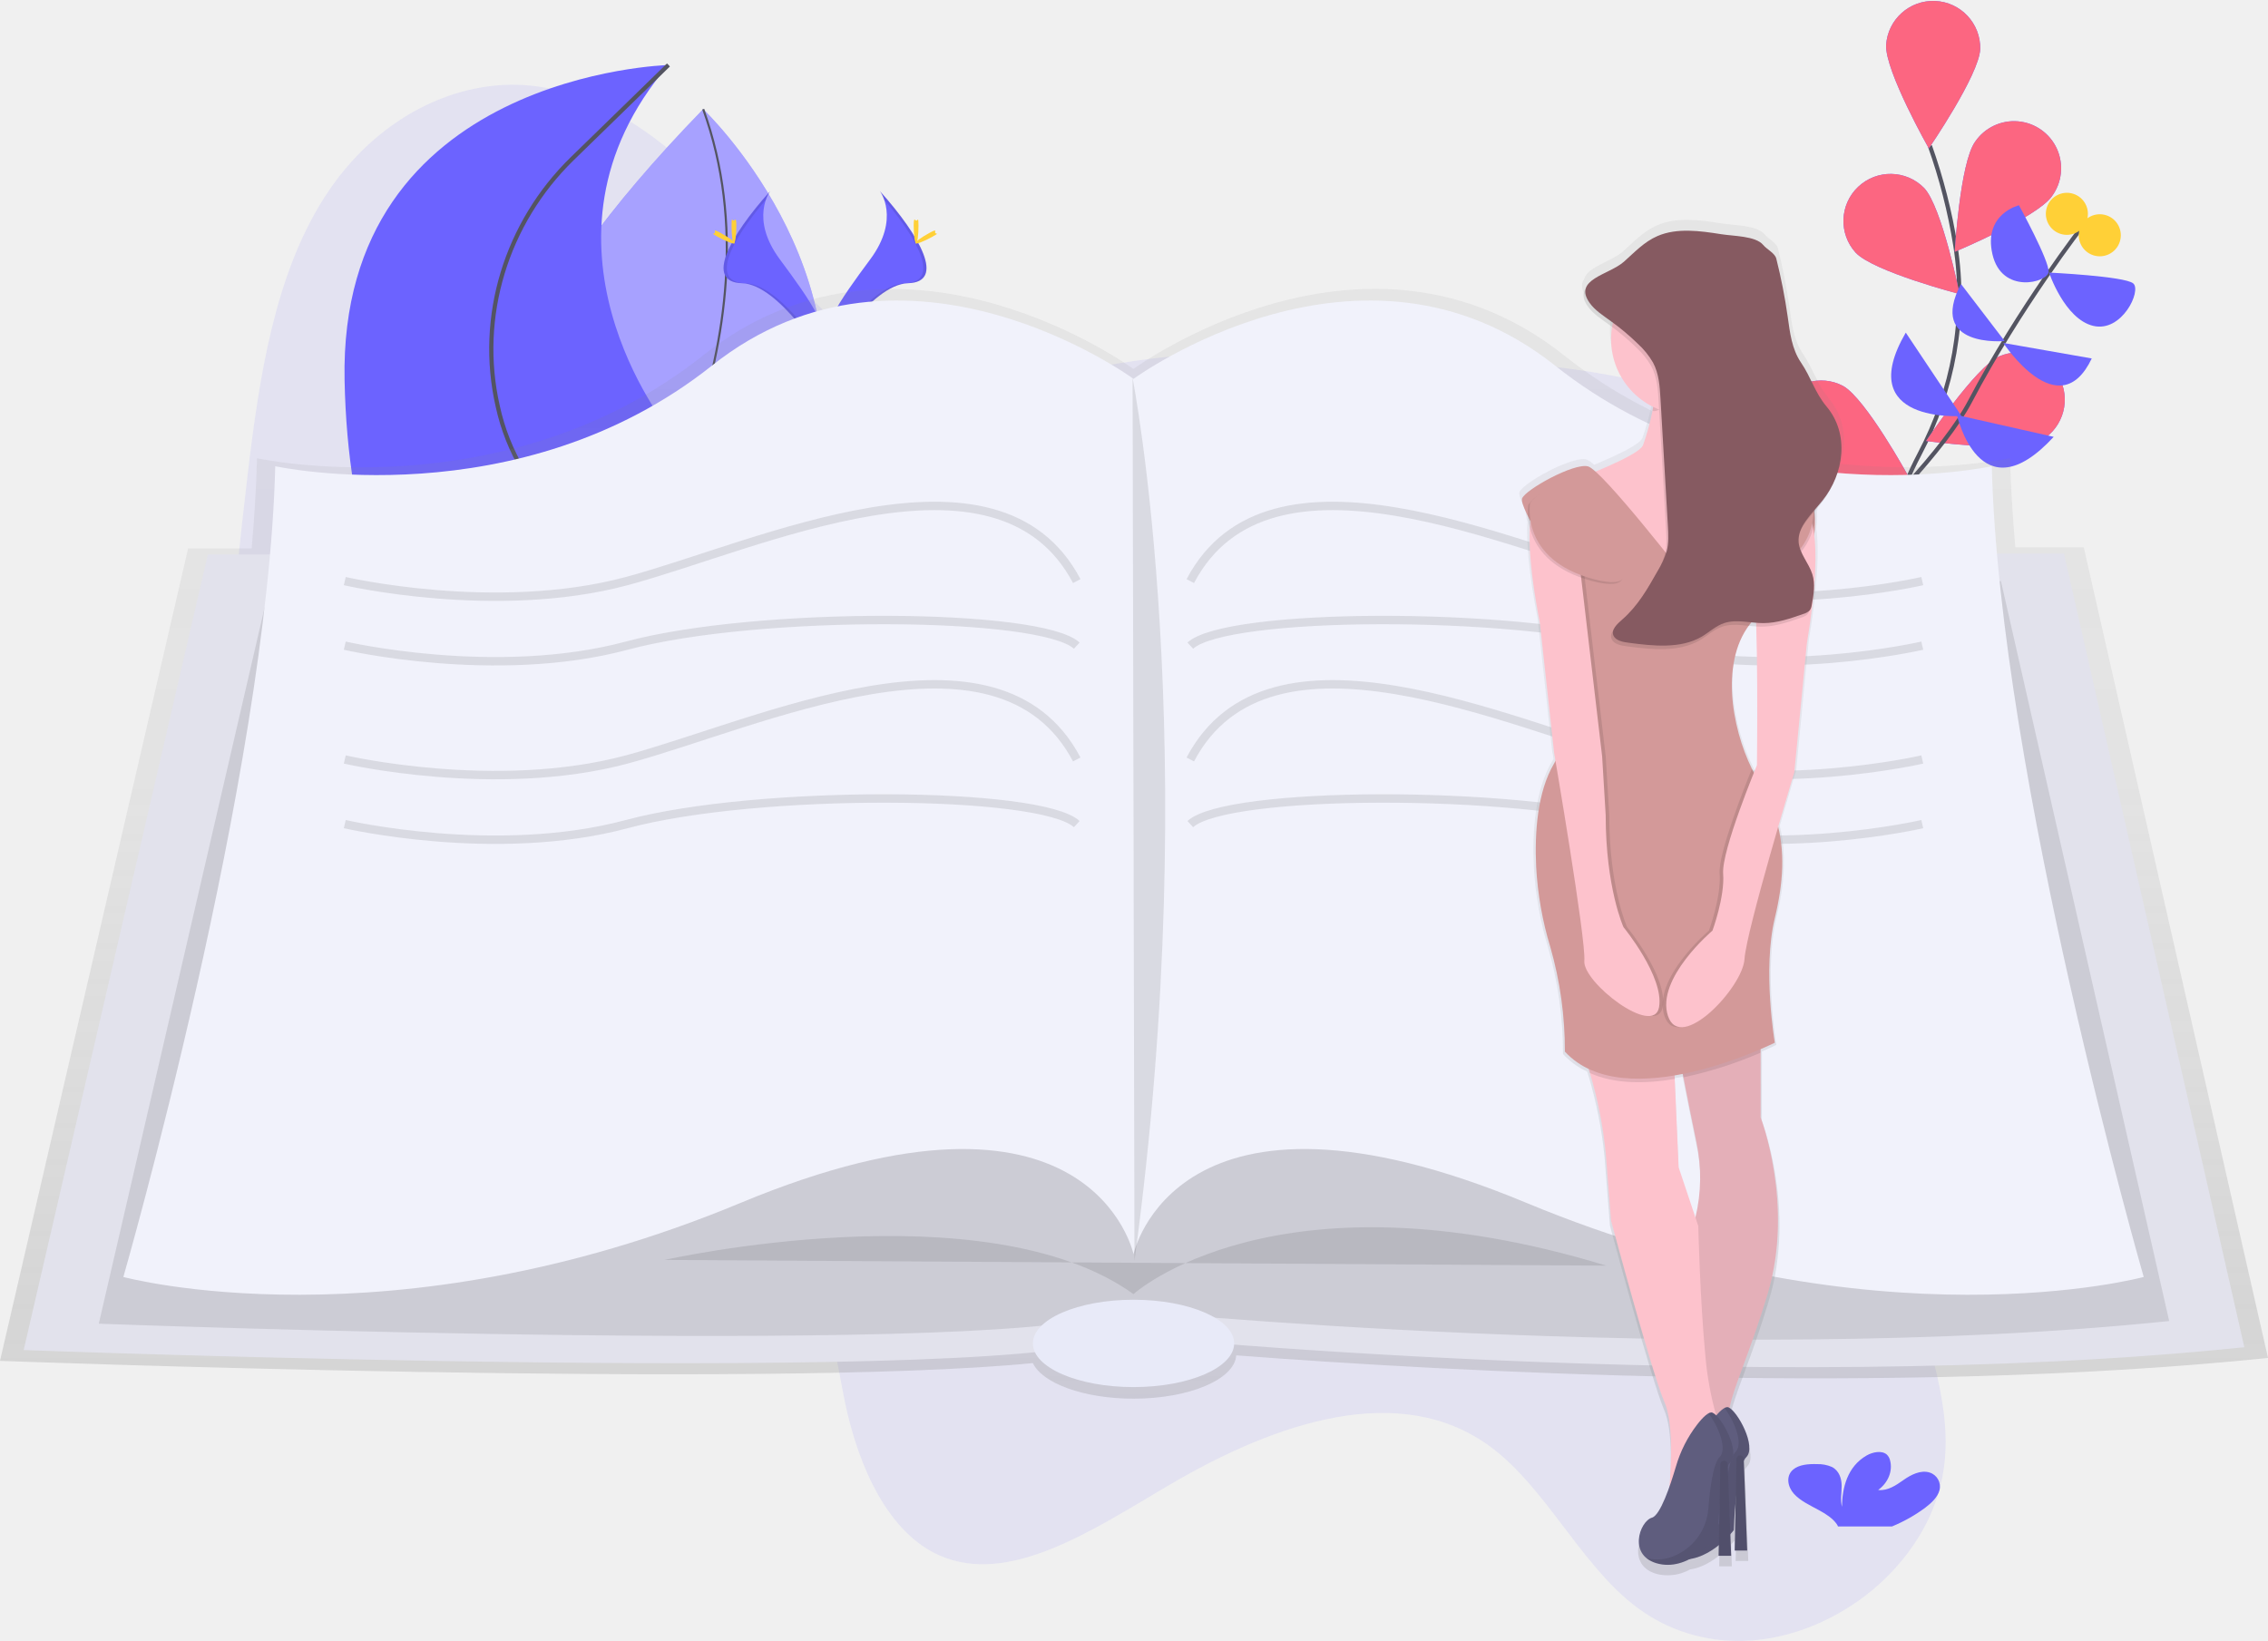
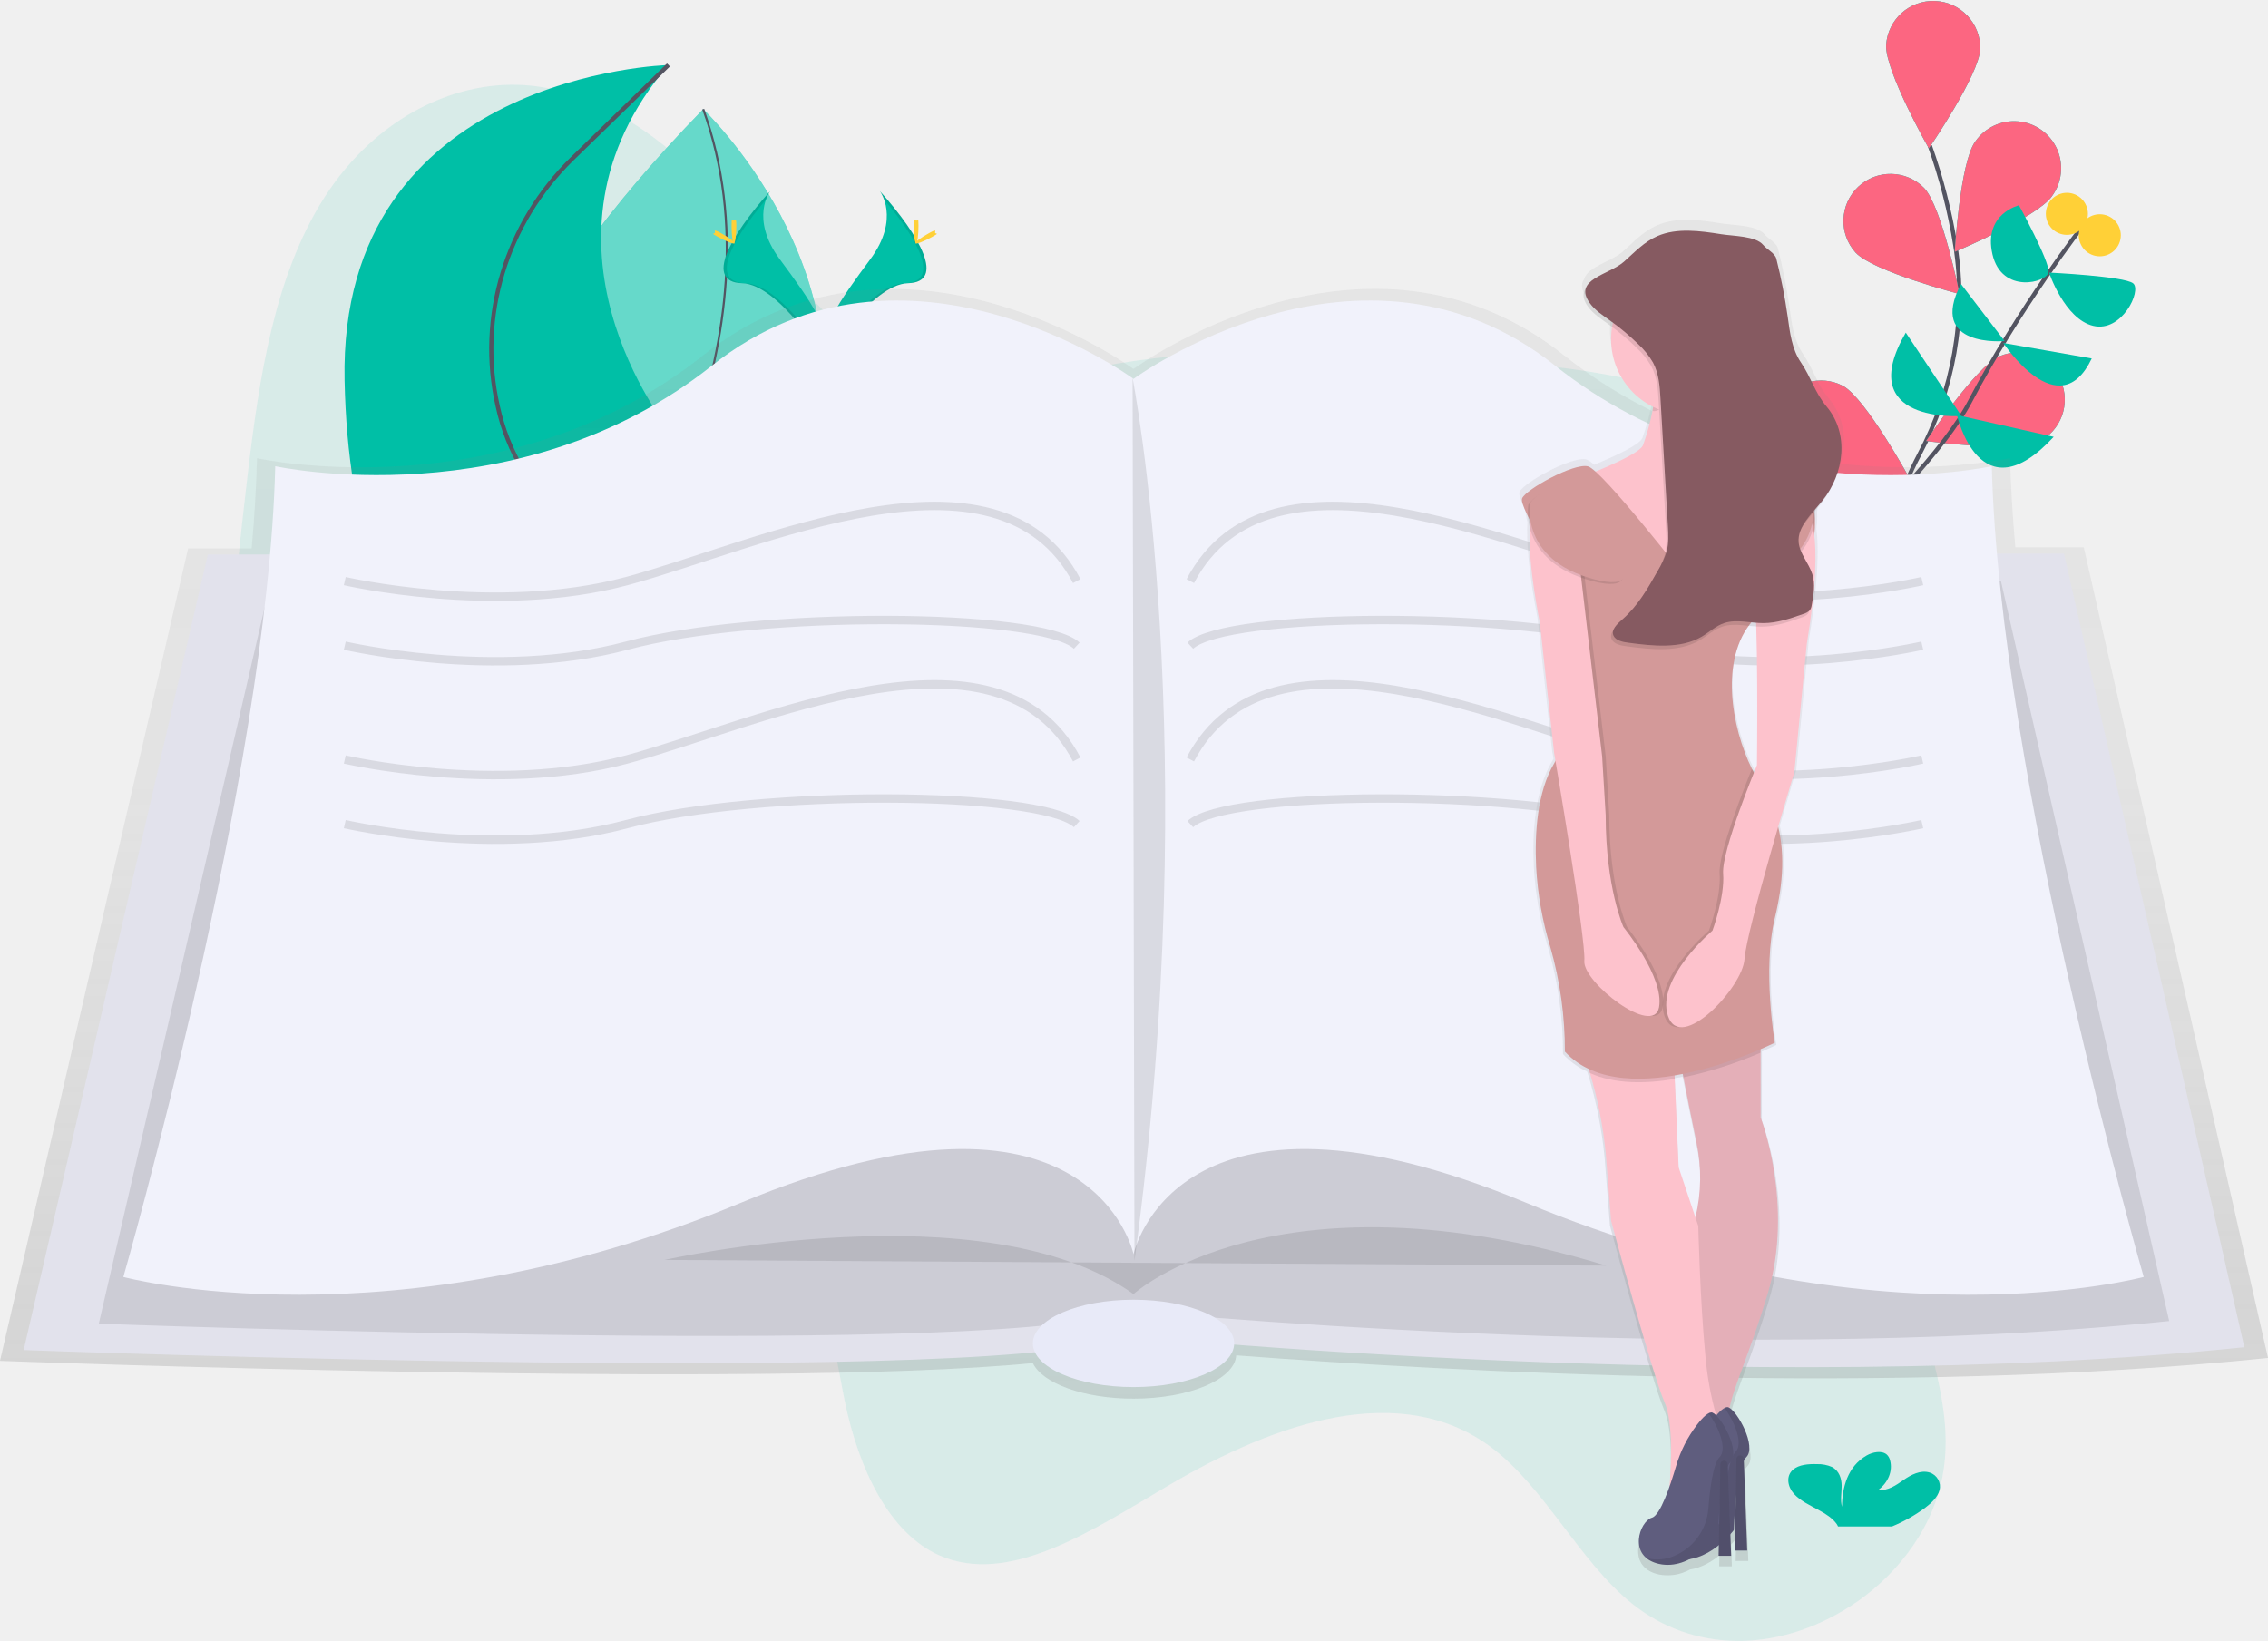
<svg xmlns="http://www.w3.org/2000/svg" xmlns:xlink="http://www.w3.org/1999/xlink" id="8d45fc85-8f50-4d13-8ede-4efe67a9dde5" data-name="Layer 1" width="1078.5" height="780.36" viewBox="0 0 1078.5 780.36">
  <defs>
    <linearGradient id="cb20406f-0184-40ae-b4eb-eddd07e14298" x1="600" y1="724.97" x2="600" y2="197.23" gradientUnits="userSpaceOnUse">
      <stop offset="0" stop-color="gray" stop-opacity="0.25" />
      <stop offset="0.54" stop-color="gray" stop-opacity="0.12" />
      <stop offset="1" stop-color="gray" stop-opacity="0.1" />
    </linearGradient>
    <linearGradient id="bd5348f2-d6e7-4b10-83c1-a84cbaf770d6" x1="906.56" y1="809.07" x2="906.56" y2="164.43" gradientTransform="matrix(-1, 0, 0, 1, 1767, 0)" xlink:href="#cb20406f-0184-40ae-b4eb-eddd07e14298" />
  </defs>
-   <path d="M991.68,507.48C957.58,563.25,963.61,639,978.22,698.73c4.89,20,10.54,41.09,6.19,63.5-5.32,27.4-24.38,49-43.63,61.36-35.1,22.55-75.06,22.09-104-1.19-25.05-20.12-41.45-55.32-67-74.35-42.81-31.85-101.77-12.18-153.06,18-36.29,21.34-76.23,48.35-109.6,33.3-23.48-10.59-38-40.69-44.73-73.49-3.24-15.83-5.16-33.13-12.69-45.18-4.48-7.16-10.66-11.94-17.07-15.85-58.51-35.67-138-5.3-194.39-45.73-38.09-27.31-59.58-83.94-66.45-144.57S171,348.95,178.58,285c5.42-45.44,12.7-94.1,36.34-131.15,25-39.19,64.24-56.81,98.26-53.3s63.48,25.34,88.84,52c31.7,33.32,60.22,75.93,101.38,86.54,28,7.23,58.72-1.41,88.55-6.35,49.87-8.26,99-6.16,147.76-3.35,46.69,2.69,93.67,6.11,137.12,22.63,30.75,11.69,54.28,36.2,82.95,52.08,18.69,10.35,39.82,11.58,57.22,25.42,21.43,17,39.9,48.6,31.12,88.61C1039.77,456.18,1009.77,477.89,991.68,507.48Z" transform="translate(-60.75 -59.82)" fill="#6c63ff" opacity="0.1" />
-   <path d="M355.05,337.12s-147.14-32.9,40.08-225.39c0,0,80.7,76.49,51.1,171.57-11.9,38.23-50.2,61.83-89,54.27Z" transform="translate(-60.75 -59.82)" fill="#6c63ff" />
+   <path d="M991.68,507.48C957.58,563.25,963.61,639,978.22,698.73c4.89,20,10.54,41.09,6.19,63.5-5.32,27.4-24.38,49-43.63,61.36-35.1,22.55-75.06,22.09-104-1.19-25.05-20.12-41.45-55.32-67-74.35-42.81-31.85-101.77-12.18-153.06,18-36.29,21.34-76.23,48.35-109.6,33.3-23.48-10.59-38-40.69-44.73-73.49-3.24-15.83-5.16-33.13-12.69-45.18-4.48-7.16-10.66-11.94-17.07-15.85-58.51-35.67-138-5.3-194.39-45.73-38.09-27.31-59.58-83.94-66.45-144.57S171,348.95,178.58,285c5.42-45.44,12.7-94.1,36.34-131.15,25-39.19,64.24-56.81,98.26-53.3s63.48,25.34,88.84,52c31.7,33.32,60.22,75.93,101.38,86.54,28,7.23,58.72-1.41,88.55-6.35,49.87-8.26,99-6.16,147.76-3.35,46.69,2.69,93.67,6.11,137.12,22.63,30.75,11.69,54.28,36.2,82.95,52.08,18.69,10.35,39.82,11.58,57.22,25.42,21.43,17,39.9,48.6,31.12,88.61C1039.77,456.18,1009.77,477.89,991.68,507.48Z" transform="translate(-60.75 -59.82)" fill="#00bfa6" opacity="0.1" />
+   <path d="M355.05,337.12s-147.14-32.9,40.08-225.39c0,0,80.7,76.49,51.1,171.57-11.9,38.23-50.2,61.83-89,54.27Z" transform="translate(-60.75 -59.82)" fill="#00bfa6" />
  <path d="M355.05,337.12c-3.23-.72-144-36.15,40.08-225.39,0,0,80.7,76.49,51.1,171.57-11.9,38.23-50.2,61.83-89,54.27Z" transform="translate(-60.75 -59.82)" fill="#fff" opacity="0.4" />
  <path d="M357,338.22s77.72-117.08,38.15-226.48" transform="translate(-60.75 -59.82)" fill="none" stroke="#535461" stroke-miterlimit="10" />
  <path d="M960.36,450.81S935,348.7,973.43,276c16.14-30.51,22.55-65.27,17.16-99.36a268.09,268.09,0,0,0-12.14-47.5" transform="translate(-60.75 -59.82)" fill="none" stroke="#535461" stroke-miterlimit="10" stroke-width="2" />
-   <path d="M1002.4,83.18c-.53,12.36-24.44,47.23-24.44,47.23s-20.84-36.79-20.31-49.15a22.4,22.4,0,0,1,44.75,1.92Z" transform="translate(-60.75 -59.82)" fill="#6c63ff" />
-   <path d="M1036.46,153.21c-7.16,10.09-46.19,26.37-46.19,26.37s2.5-42.21,9.66-52.3a22.4,22.4,0,1,1,36.52,25.93Z" transform="translate(-60.75 -59.82)" fill="#6c63ff" />
-   <path d="M1029.83,270.11c-11.27,5.09-53.18-.55-53.18-.55s23.47-35.17,34.74-40.27a22.4,22.4,0,0,1,18.44,40.82Z" transform="translate(-60.75 -59.82)" fill="#6c63ff" />
-   <path d="M1004.9,357.43c-10.25,6.92-52.51,8.44-52.51,8.44s17.19-38.63,27.44-45.56a22.4,22.4,0,0,1,25.07,37.12Z" transform="translate(-60.75 -59.82)" fill="#6c63ff" />
-   <path d="M943.19,180c8.49,9,49.41,19.68,49.41,19.68s-8.36-41.45-16.85-50.44A22.4,22.4,0,0,0,943.19,180Z" transform="translate(-60.75 -59.82)" fill="#6c63ff" />
-   <path d="M915.33,282.45c10.8,6,53,4,53,4S948,249.39,937.19,243.36a22.4,22.4,0,0,0-21.86,39.09Z" transform="translate(-60.75 -59.82)" fill="#6c63ff" />
-   <path d="M901.92,385.78c9.62,7.77,51.59,12.9,51.59,12.9s-13.82-40-23.44-47.74a22.4,22.4,0,0,0-28.15,34.84Z" transform="translate(-60.75 -59.82)" fill="#6c63ff" />
+   <path d="M1002.4,83.18c-.53,12.36-24.44,47.23-24.44,47.23s-20.84-36.79-20.31-49.15a22.4,22.4,0,0,1,44.75,1.92Z" transform="translate(-60.75 -59.82)" fill="#00bfa6" />
+   <path d="M1036.46,153.21c-7.16,10.09-46.19,26.37-46.19,26.37s2.5-42.21,9.66-52.3a22.4,22.4,0,1,1,36.52,25.93Z" transform="translate(-60.75 -59.82)" fill="#00bfa6" />
+   <path d="M1029.83,270.11c-11.27,5.09-53.18-.55-53.18-.55s23.47-35.17,34.74-40.27a22.4,22.4,0,0,1,18.44,40.82Z" transform="translate(-60.75 -59.82)" fill="#00bfa6" />
+   <path d="M1004.9,357.43c-10.25,6.92-52.51,8.44-52.51,8.44s17.19-38.63,27.44-45.56a22.4,22.4,0,0,1,25.07,37.12Z" transform="translate(-60.75 -59.82)" fill="#00bfa6" />
+   <path d="M943.19,180c8.49,9,49.41,19.68,49.41,19.68s-8.36-41.45-16.85-50.44A22.4,22.4,0,0,0,943.19,180Z" transform="translate(-60.75 -59.82)" fill="#00bfa6" />
+   <path d="M915.33,282.45c10.8,6,53,4,53,4S948,249.39,937.19,243.36a22.4,22.4,0,0,0-21.86,39.09Z" transform="translate(-60.75 -59.82)" fill="#00bfa6" />
+   <path d="M901.92,385.78c9.62,7.77,51.59,12.9,51.59,12.9s-13.82-40-23.44-47.74a22.4,22.4,0,0,0-28.15,34.84Z" transform="translate(-60.75 -59.82)" fill="#00bfa6" />
  <path d="M1002.4,83.18c-.53,12.36-24.44,47.23-24.44,47.23s-20.84-36.79-20.31-49.15a22.4,22.4,0,0,1,44.75,1.92Z" transform="translate(-60.75 -59.82)" fill="#fc6681" />
  <path d="M1036.46,153.21c-7.16,10.09-46.19,26.37-46.19,26.37s2.5-42.21,9.66-52.3a22.4,22.4,0,1,1,36.52,25.93Z" transform="translate(-60.75 -59.82)" fill="#fc6681" />
  <path d="M1029.83,270.11c-11.27,5.09-53.18-.55-53.18-.55s23.47-35.17,34.74-40.27a22.4,22.4,0,0,1,18.44,40.82Z" transform="translate(-60.75 -59.82)" fill="#fc6681" />
  <path d="M1004.9,357.43c-10.25,6.92-52.51,8.44-52.51,8.44s17.19-38.63,27.44-45.56a22.4,22.4,0,0,1,25.07,37.12Z" transform="translate(-60.75 -59.82)" fill="#fc6681" />
  <path d="M943.19,180c8.49,9,49.41,19.68,49.41,19.68s-8.36-41.45-16.85-50.44A22.4,22.4,0,0,0,943.19,180Z" transform="translate(-60.75 -59.82)" fill="#fc6681" />
  <path d="M915.33,282.45c10.8,6,53,4,53,4S948,249.39,937.19,243.36a22.4,22.4,0,0,0-21.86,39.09Z" transform="translate(-60.75 -59.82)" fill="#fc6681" />
  <path d="M901.92,385.78c9.62,7.77,51.59,12.9,51.59,12.9s-13.82-40-23.44-47.74a22.4,22.4,0,0,0-28.15,34.84Z" transform="translate(-60.75 -59.82)" fill="#fc6681" />
  <path d="M867.52,384.86s106.36-89.13,130-134.08,53.77-83.67,53.77-83.67" transform="translate(-60.75 -59.82)" fill="none" stroke="#535461" stroke-miterlimit="10" stroke-width="2" />
-   <path d="M1037.34,267.57l-46-10.38S1002.18,305.73,1037.34,267.57Z" transform="translate(-60.75 -59.82)" fill="#6c63ff" />
-   <path d="M967,218l26.48,39.66S941.74,261.42,967,218Z" transform="translate(-60.75 -59.82)" fill="#6c63ff" />
-   <path d="M1055.44,230.29l-42.06-7.38S1039.81,263.1,1055.44,230.29Z" transform="translate(-60.75 -59.82)" fill="#6c63ff" />
-   <path d="M993.24,194.86,1014,222S977.25,225.46,993.24,194.86Z" transform="translate(-60.75 -59.82)" fill="#6c63ff" />
-   <path d="M1035.14,189.45s35.85,1.71,40,5.13-5.34,23.48-19,20.21S1035.14,189.45,1035.14,189.45Z" transform="translate(-60.75 -59.82)" fill="#6c63ff" />
-   <path d="M1020.82,157.44s14.63,26.66,14.08,31.73-22.29,10.77-26.69-8.45S1020.82,157.44,1020.82,157.44Z" transform="translate(-60.75 -59.82)" fill="#6c63ff" />
+   <path d="M1037.34,267.57l-46-10.38S1002.18,305.73,1037.34,267.57Z" transform="translate(-60.75 -59.82)" fill="#00bfa6" />
+   <path d="M967,218l26.48,39.66S941.74,261.42,967,218Z" transform="translate(-60.75 -59.82)" fill="#00bfa6" />
+   <path d="M1055.44,230.29l-42.06-7.38S1039.81,263.1,1055.44,230.29Z" transform="translate(-60.75 -59.82)" fill="#00bfa6" />
+   <path d="M993.24,194.86,1014,222S977.25,225.46,993.24,194.86Z" transform="translate(-60.75 -59.82)" fill="#00bfa6" />
+   <path d="M1035.14,189.45s35.85,1.71,40,5.13-5.34,23.48-19,20.21S1035.14,189.45,1035.14,189.45Z" transform="translate(-60.75 -59.82)" fill="#00bfa6" />
+   <path d="M1020.82,157.44s14.63,26.66,14.08,31.73-22.29,10.77-26.69-8.45S1020.82,157.44,1020.82,157.44Z" transform="translate(-60.75 -59.82)" fill="#00bfa6" />
  <circle cx="1059.3" cy="171.73" r="10" transform="translate(515.02 1069.93) rotate(-72.43)" fill="#ffd037" />
  <circle cx="1043.65" cy="161.53" r="10" transform="translate(513.82 1047.89) rotate(-72.43)" fill="#ffd037" />
-   <path d="M389.61,407.74s43-32-11-144c0,0-72-89,0-173,0,0-157,4-154,150s78.5,167,78.5,167Z" transform="translate(-60.75 -59.82)" fill="#6c63ff" />
+   <path d="M389.61,407.74s43-32-11-144c0,0-72-89,0-173,0,0-157,4-154,150s78.5,167,78.5,167Z" transform="translate(-60.75 -59.82)" fill="#00bfa6" />
  <path d="M349.45,407.74s-10.83-77-39.83-124A100.81,100.81,0,0,1,297.43,253c-9.69-42.63,4.13-87.21,35.44-117.72l45.75-44.57" transform="translate(-60.75 -59.82)" fill="none" stroke="#535461" stroke-miterlimit="10" stroke-width="2" />
-   <path d="M479.16,150.69s9.88,12.92-4.56,32.42-26.34,36-21.53,48.12c0,0,21.78-36.22,39.51-36.73S498.66,172.47,479.16,150.69Z" transform="translate(-60.75 -59.82)" fill="#6c63ff" />
+   <path d="M479.16,150.69s9.88,12.92-4.56,32.42-26.34,36-21.53,48.12c0,0,21.78-36.22,39.51-36.73S498.66,172.47,479.16,150.69Z" transform="translate(-60.75 -59.82)" fill="#00bfa6" />
  <path d="M479.16,150.69a16,16,0,0,1,2,4.05c17.3,20.32,26.51,39.29,9.89,39.77-15.49.44-34.07,28.14-38.52,35.13a15,15,0,0,0,.53,1.59s21.78-36.22,39.51-36.73S498.66,172.47,479.16,150.69Z" transform="translate(-60.75 -59.82)" opacity="0.1" />
  <path d="M497.52,167.15c0,4.55-.51,8.23-1.14,8.23s-1.14-3.69-1.14-8.23.64-2.41,1.27-2.41S497.52,162.61,497.52,167.15Z" transform="translate(-60.75 -59.82)" fill="#ffd037" />
  <path d="M503.82,172.58c-4,2.18-7.47,3.49-7.77,2.94s2.69-2.76,6.68-4.94,2.42-.59,2.72,0S507.81,170.4,503.82,172.58Z" transform="translate(-60.75 -59.82)" fill="#ffd037" />
-   <path d="M427,150.69s-9.88,12.92,4.56,32.42,26.34,36,21.53,48.12c0,0-21.78-36.22-39.51-36.73S407.48,172.47,427,150.69Z" transform="translate(-60.75 -59.82)" fill="#6c63ff" />
+   <path d="M427,150.69s-9.88,12.92,4.56,32.42,26.34,36,21.53,48.12c0,0-21.78-36.22-39.51-36.73S407.48,172.47,427,150.69Z" transform="translate(-60.75 -59.82)" fill="#00bfa6" />
  <path d="M427,150.69a16,16,0,0,0-2,4.05c-17.3,20.32-26.51,39.29-9.89,39.77,15.49.44,34.07,28.14,38.52,35.13a15,15,0,0,1-.53,1.59S431.29,195,413.56,194.51,407.48,172.47,427,150.69Z" transform="translate(-60.75 -59.82)" opacity="0.1" />
  <path d="M408.62,167.15c0,4.55.51,8.23,1.14,8.23s1.14-3.69,1.14-8.23-.64-2.41-1.27-2.41S408.62,162.61,408.62,167.15Z" transform="translate(-60.75 -59.82)" fill="#ffd037" />
  <path d="M402.32,172.58c4,2.18,7.47,3.49,7.77,2.94s-2.69-2.76-6.68-4.94-2.42-.59-2.72,0S398.33,170.4,402.32,172.58Z" transform="translate(-60.75 -59.82)" fill="#ffd037" />
  <path d="M1139.25,705.61l-87.61-385.48-32.55,0c-1.3-14.73-2.17-29-2.5-42.44,0,0-118,25.82-212.1-48.88s-204.73,6.46-204.73,6.46l-.43-.31,0-.15V235c-7.68-5.44-113.66-78.07-204.27-6.13-94.06,74.7-212.1,48.88-212.1,48.88-.33,13.61-1.21,28-2.54,42.87l-30.2,0L60.75,707s363.7,13.62,491.15,1.06c4.57,9.66,24.27,16.92,47.87,16.92,26.52,0,48.09-9.17,48.84-20.6C747.82,711.93,961.3,724,1139.25,705.61Z" transform="translate(-60.75 -59.82)" fill="url(#cb20406f-0184-40ae-b4eb-eddd07e14298)" />
  <path d="M159.59,323.52,72,701.86s482.17,18.06,521-7.22c0,0,299.33,30.25,535,5.87l-85.78-377.43Z" transform="translate(-60.75 -59.82)" fill="#e2e2ec" />
  <path d="M189.39,336.59,107.73,689.32s449.54,16.84,485.74-6.73c0,0,279.07,28.2,498.79,5.47l-80-351.89Z" transform="translate(-60.75 -59.82)" opacity="0.1" />
  <path d="M1007.91,281.54s-115.58,25.28-207.68-47.86S599.77,240,599.77,240s-108.35-79.46-200.45-6.32-207.68,47.86-207.68,47.86C188,428.72,119.41,667.1,119.41,667.1s126.41,34.31,293.46-35.21,186.91,24.38,186.91,24.38,19.86-93.91,186.91-24.38,293.46,35.21,293.46,35.21S1011.52,428.72,1007.91,281.54Z" transform="translate(-60.75 -59.82)" fill="#f1f2fb" />
  <path d="M376.75,659s152.6-34.31,223,16.25c0,0,67.72-61.4,224.83-13.54" transform="translate(-60.75 -59.82)" opacity="0.1" />
  <ellipse cx="539.02" cy="638.88" rx="47.86" ry="20.77" fill="#e8eaf8" />
  <path d="M599.32,239.55s34.31,174.27.9,419.87" transform="translate(-60.75 -59.82)" opacity="0.1" />
  <path d="M224.7,336.17s71.87,16.7,134.08,0,176.43-71.33,214,0" transform="translate(-60.75 -59.82)" fill="none" stroke="#000" stroke-miterlimit="10" stroke-width="4" opacity="0.1" />
  <path d="M224.7,366.87s71.87,16.7,134.08,0,196.91-15.8,214,0" transform="translate(-60.75 -59.82)" fill="none" stroke="#000" stroke-miterlimit="10" stroke-width="4" opacity="0.1" />
  <path d="M224.7,421s71.87,16.7,134.08,0,176.43-71.33,214,0" transform="translate(-60.75 -59.82)" fill="none" stroke="#000" stroke-miterlimit="10" stroke-width="4" opacity="0.1" />
  <path d="M224.7,451.74s71.87,16.7,134.08,0,196.91-15.8,214,0" transform="translate(-60.75 -59.82)" fill="none" stroke="#000" stroke-miterlimit="10" stroke-width="4" opacity="0.1" />
  <path d="M974.85,336.17s-71.87,16.7-134.08,0-176.43-71.33-214,0" transform="translate(-60.75 -59.82)" fill="none" stroke="#000" stroke-miterlimit="10" stroke-width="4" opacity="0.1" />
  <path d="M974.85,366.87s-71.87,16.7-134.08,0-196.91-15.8-214,0" transform="translate(-60.75 -59.82)" fill="none" stroke="#000" stroke-miterlimit="10" stroke-width="4" opacity="0.1" />
  <path d="M974.85,421s-71.87,16.7-134.08,0-176.43-71.33-214,0" transform="translate(-60.75 -59.82)" fill="none" stroke="#000" stroke-miterlimit="10" stroke-width="4" opacity="0.1" />
  <path d="M974.85,451.74s-71.87,16.7-134.08,0-196.91-15.8-214,0" transform="translate(-60.75 -59.82)" fill="none" stroke="#000" stroke-miterlimit="10" stroke-width="4" opacity="0.1" />
-   <path d="M976.31,776.79c3-2.29,5.85-5,6.72-8.27a7,7,0,0,0-4.69-8.42c-4.31-1.34-8.91,1.09-12.41,3.55s-7.49,5.27-12.06,4.75c4.73-3.42,7-9,5.68-14a5.43,5.43,0,0,0-1.58-2.85c-2.39-2.09-6.73-1.19-9.59.45-9.11,5.23-11.65,15.32-11.7,24.41-.92-3.28-.14-6.69-.17-10.06s-1.15-7.09-4.63-8.9a16.55,16.55,0,0,0-7.06-1.35c-4.09-.12-8.66.21-11.45,2.66-3.47,3-2.57,8.13.45,11.47s7.62,5.44,11.85,7.75c3.23,1.76,6.49,3.81,8.47,6.59a6,6,0,0,1,.63,1.18h25.67A73.8,73.8,0,0,0,976.31,776.79Z" transform="translate(-60.75 -59.82)" fill="#6c63ff" />
+   <path d="M976.31,776.79c3-2.29,5.85-5,6.72-8.27a7,7,0,0,0-4.69-8.42c-4.31-1.34-8.91,1.09-12.41,3.55s-7.49,5.27-12.06,4.75c4.73-3.42,7-9,5.68-14a5.43,5.43,0,0,0-1.58-2.85c-2.39-2.09-6.73-1.19-9.59.45-9.11,5.23-11.65,15.32-11.7,24.41-.92-3.28-.14-6.69-.17-10.06s-1.15-7.09-4.63-8.9a16.55,16.55,0,0,0-7.06-1.35c-4.09-.12-8.66.21-11.45,2.66-3.47,3-2.57,8.13.45,11.47s7.62,5.44,11.85,7.75c3.23,1.76,6.49,3.81,8.47,6.59a6,6,0,0,1,.63,1.18h25.67A73.8,73.8,0,0,0,976.31,776.79Z" transform="translate(-60.75 -59.82)" fill="#00bfa6" />
  <path d="M798.82,416.69s.25,1.44.67,4c-.22.4-.44.8-.67,1.19-8.2,13.8-9.46,33.68-8.69,50A163.6,163.6,0,0,0,797,510.68a181.36,181.36,0,0,1,7,50.4,36.64,36.64,0,0,0,11.48,8.36c.22.67.45,1.35.65,2a204.43,204.43,0,0,1,7.63,38.61l2.58,32.66s19.77,73.92,25.78,87.67c4.28,9.78,3.34,30,2.44,40.84-2.57,7.29-5.7,14.24-8.46,15-5,1.42-10,13.46-2.72,19.51h0a11.6,11.6,0,0,0,1.75,1.2l.29.16.53.27.78.35.4.15.83.28.36.11c.39.11.79.22,1.22.32a21.83,21.83,0,0,0,14.84-2.35c5.48-.82,10.35-3.76,14-6.73l-.1,5.21h6L884,794.29c1.08-1.21,1.68-2,1.68-2s.18-6.29.87-13.61l-.44,23.49h6l-1.62-43.35a6.92,6.92,0,0,1,1.19-1.77c5-5-3.64-21.13-8.11-23.82,2-10.6,9.63-25.91,18.43-55.26,12.89-43-3.44-85.09-3.44-85.09v-33c4.33-1.86,6.88-3.13,6.88-3.13s-6-35.24,0-60.16c3.89-16.11,4.9-30.42,1.65-44.11,4.32-14.88,7.81-26.37,7.81-26.37l6-61.88c1.53-9.29,2.56-17.24,3.22-24,.11-.84.19-1.69.23-2.53,1.1-12.59.86-21,.14-26.5a42.1,42.1,0,0,0,.36-7.61,30.05,30.05,0,0,0,.16-3.93c.86-1,1.7-2,2.5-3a43.09,43.09,0,0,0,5.39-8.6c6.61-12.47,6.8-27.7-2.43-38.69-5.68-6.77-7.45-14.06-12.36-21.27-4.49-6.6-5.34-14.51-6.42-22.11a270.73,270.73,0,0,0-5.5-28.07c-.69-2.72-4.47-4.39-6.35-6.65-3.63-4.37-14.23-4.22-20.34-5.19-10.26-1.63-21.37-3.15-30.71.88-6.5,2.81-11.17,7.92-16.25,12.43-5.47,4.85-16.67,7.19-18.41,13-1.55,2.22-1.63,5,1,8.72,2.54,3.58,6.54,6.14,10.27,8.82.48.34.93.7,1.4,1a36.52,36.52,0,0,0,19.85,38.64c-.1.65-.21,1.29-.33,1.92A115.82,115.82,0,0,1,841.8,268c-1.11,3.32-13.95,9.12-23,12.84a11.5,11.5,0,0,0-3.67-2.53c-6.88-1.72-30.08,11.17-31.8,15.47-.48,1.2.78,4.52,2.83,8.7a31,31,0,0,0,.93,5.64c-.51,8.8.41,23,4.84,45.83Zm96.5,9.67c-.32-.61-.65-1.23-1-1.87-9.55-19.31-15.22-50.53-1.54-69.15,1.22.13,2.44.25,3.66.33.81,25.34.34,67,.34,67S896.24,424.07,895.32,426.36ZM861.23,573.54c1.94,9.75,4.22,21.08,6.35,31.38a82.52,82.52,0,0,1-.5,36.32L859,617l-1.88-42.65L857,572.6q1.95-.33,3.87-.71Z" transform="translate(-60.75 -59.82)" fill="url(#bd5348f2-d6e7-4b10-83c1-a84cbaf770d6)" />
  <path d="M867.47,603.06a81.22,81.22,0,0,1-.49,35.75,46.25,46.25,0,0,1-2,6.55l2.28,92.7.26,10.51a52.9,52.9,0,0,0,6.4.94,29.07,29.07,0,0,0,6,0c2-.25,3.76-.85,4.7-2s1.14-3-.19-5.69a16.92,16.92,0,0,1-1.63-9.55c.08-.92.23-1.89.41-2.89,2-10.43,9.47-25.51,18.14-54.39,12.69-42.3-3.38-83.75-3.38-83.75V552.3l-41.45-4.23s2,10.48,4.75,24.1C863.13,581.77,865.37,592.92,867.47,603.06Z" transform="translate(-60.75 -59.82)" fill="#fdc2cc" />
  <path d="M867.47,603.06a81.22,81.22,0,0,1-.49,35.75,46.25,46.25,0,0,1-2,6.55l2.28,92.7.26,10.51a52.9,52.9,0,0,0,6.4.94,29.07,29.07,0,0,0,6,0c2-.25,3.76-.85,4.7-2s1.14-3-.19-5.69a16.92,16.92,0,0,1-1.63-9.55c.08-.92.23-1.89.41-2.89,2-10.43,9.47-25.51,18.14-54.39,12.69-42.3-3.38-83.75-3.38-83.75V552.3l-41.45-4.23s2,10.48,4.75,24.1C863.13,581.77,865.37,592.92,867.47,603.06Z" transform="translate(-60.75 -59.82)" opacity="0.1" />
  <path d="M809.94,552.3a127,127,0,0,1,6.87,17.83,201.21,201.21,0,0,1,7.51,38l2.54,32.15s19.46,72.75,25.38,86.29c4.21,9.63,3.29,29.53,2.4,40.22-.36,4.34-.71,7.16-.71,7.16l8.63-10.57,11.31-13.87,5.16-6.33,1.13-1.38a52,52,0,0,1-3.3-8.83s0,0,0,0a150.93,150.93,0,0,1-5.15-28.35c-2.54-26.22-3.38-61.76-3.38-61.76l-1.34-4-8-23.91-1.85-42-.69-15.55Z" transform="translate(-60.75 -59.82)" fill="#fdc2cc" />
  <path d="M875.38,734.79a60.2,60.2,0,0,0-10.06,19.89c-2.69,9.15-7.42,23.21-11.39,24.34-5.92,1.69-11.84,18.61,3.38,22s27.92-13.54,27.92-13.54.85-29.61,5.92-34.68-4.23-22-8.46-23.69C881,728.42,878.14,731.22,875.38,734.79Z" transform="translate(-60.75 -59.82)" fill="#5f5d7e" />
  <path d="M852.24,798.48a20.37,20.37,0,0,0,11.88-1.08,26.55,26.55,0,0,0,16.62-22.81c.72-9.06,2.24-21.24,5.33-24.33,4-4-1-15.4-5.3-20.85a2.29,2.29,0,0,1,1.91-.3c4.23,1.69,13.54,18.61,8.46,23.69s-5.92,34.68-5.92,34.68S872.55,804.4,857.32,801a14,14,0,0,1-6.06-2.79C851.58,798.31,851.9,798.4,852.24,798.48Z" transform="translate(-60.75 -59.82)" opacity="0.1" />
  <path d="M889.95,753.51l1.63,43.7h-5.92l.82-43.67a1.68,1.68,0,0,1,1.74-1.59h0A1.68,1.68,0,0,1,889.95,753.51Z" transform="translate(-60.75 -59.82)" fill="#5f5d7e" />
  <path d="M889.95,753.51l1.63,43.7h-5.92l.82-43.67a1.68,1.68,0,0,1,1.74-1.59h0A1.68,1.68,0,0,1,889.95,753.51Z" transform="translate(-60.75 -59.82)" opacity="0.15" />
  <path d="M867.77,737.33a60.2,60.2,0,0,0-10.06,19.89c-2.69,9.15-7.42,23.21-11.39,24.34-5.92,1.69-11.84,18.61,3.38,22S877.62,790,877.62,790s.85-29.61,5.92-34.68-4.23-22-8.46-23.69C873.37,731,870.53,733.76,867.77,737.33Z" transform="translate(-60.75 -59.82)" fill="#5f5d7e" />
  <path d="M844.63,801a20.37,20.37,0,0,0,11.88-1.08,26.55,26.55,0,0,0,16.62-22.81c.72-9.06,2.24-21.24,5.33-24.33,4-4-1-15.4-5.3-20.85a2.29,2.29,0,0,1,1.91-.3c4.23,1.69,13.54,18.61,8.46,23.69S877.62,790,877.62,790s-12.69,16.92-27.92,13.54a14,14,0,0,1-6.06-2.79C844,800.85,844.29,800.94,844.63,801Z" transform="translate(-60.75 -59.82)" opacity="0.1" />
  <path d="M882.33,756l1.63,43.7H878l.82-43.67a1.68,1.68,0,0,1,1.74-1.59h0A1.68,1.68,0,0,1,882.33,756Z" transform="translate(-60.75 -59.82)" fill="#5f5d7e" />
  <path d="M882.33,756l1.63,43.7H878l.82-43.67a1.68,1.68,0,0,1,1.74-1.59h0A1.68,1.68,0,0,1,882.33,756Z" transform="translate(-60.75 -59.82)" opacity="0.15" />
  <path d="M810.79,287.52l33.84,53.3,39.76,5.08s24.53-48.22,23.69-50.76-13.54-7.61-25.38-16.92S885.24,230,885.24,230l-38.91,3.38c.15.52.3,1,.41,1.58,1.55,6.57,1,13.86-.19,20.27a114,114,0,0,1-4.46,16.22C840.4,276.52,810.79,287.52,810.79,287.52Z" transform="translate(-60.75 -59.82)" fill="#fdc2cc" />
  <path d="M856.47,548.07s2,10.48,4.75,24.1a194.13,194.13,0,0,0,36.71-11.72V552.3Z" transform="translate(-60.75 -59.82)" opacity="0.1" />
  <path d="M809.94,552.3a127,127,0,0,1,6.87,17.83c11.77,5.31,26.41,5.16,40.34,2.79l-.69-15.55Z" transform="translate(-60.75 -59.82)" opacity="0.1" />
  <path d="M799.79,422.87c-8.07,13.59-9.31,33.14-8.55,49.26A161,161,0,0,0,798,510.31a178.5,178.5,0,0,1,6.9,49.61c28.76,31.3,99.82-4.23,99.82-4.23s-5.92-34.68,0-59.22c4.12-17.06,5-32.09.82-46.49a73.28,73.28,0,0,0-8.43-18.65c-1.12-1.78-2.21-3.75-3.26-5.86-9.8-19.82-15.46-52.38.3-70.34a32.86,32.86,0,0,1,5.5-5c13.74-9.95,20-21,22.64-30.35a40.81,40.81,0,0,0,1-17.87c-1.69-9.31-25.38-17.77-25.38-17.77.85,27.92-34.68,51.6-34.68,51.6s-40.61-52.45-47.37-54.14-29.61,11-31.3,15.23,18.61,35.53,18.61,35.53S815.87,395.8,799.79,422.87Z" transform="translate(-60.75 -59.82)" fill="#d39999" />
  <path d="M899.62,350.12c13.74-9.95,20-21,22.64-30.35-.66-14-4-16.17-4-16.17S890.31,330.66,892.85,340c.58,2.15,1,7.77,1.27,15.16A32.86,32.86,0,0,1,899.62,350.12Z" transform="translate(-60.75 -59.82)" opacity="0.1" />
  <path d="M852.24,543c5.92,17.77,35.53-13.54,36.38-27.07.54-8.66,10.09-42.61,16.89-65.94a73.28,73.28,0,0,0-8.43-18.65c-1.12-1.78-2.21-3.75-3.26-5.86-3.21,7.89-16.1,40.23-15.35,49.85.85,11-5.08,27.07-5.08,27.07S846.32,525.23,852.24,543Z" transform="translate(-60.75 -59.82)" opacity="0.1" />
  <path d="M919.92,303.59s9.31,5.92,0,62.6L914,427.1s-22.84,75.29-23.69,88.83S859.86,560.76,853.93,543s21.15-40.61,21.15-40.61,5.92-16.07,5.08-27.07,16.07-51.6,16.07-51.6.85-74.44-1.69-83.75S919.92,303.59,919.92,303.59Z" transform="translate(-60.75 -59.82)" fill="#fdc2cc" />
  <path d="M794.72,296.82s-11,2.54,0,59.22l6.77,61.76s15.23,88.83,14.38,99,33,36.38,35.53,22-16.92-38.07-16.92-38.07S826,482.09,826,447.4l-1.69-27.92L812.48,318.82Z" transform="translate(-60.75 -59.82)" opacity="0.1" />
  <path d="M793,296.82s-11,2.54,0,59.22l6.77,61.76s15.23,88.83,14.38,99,33,36.38,35.53,22-16.92-38.07-16.92-38.07-8.46-18.61-8.46-53.3l-1.69-27.92L810.79,318.82Z" transform="translate(-60.75 -59.82)" fill="#fdc2cc" />
  <path d="M787.53,299.78s-5.08,27.07,30.45,36.38S813.75,304,813.75,304,800.22,283.71,787.53,299.78Z" transform="translate(-60.75 -59.82)" opacity="0.1" />
  <path d="M788.37,298.94S783.3,326,818.83,335.31s-4.23-32.15-4.23-32.15S801.06,282.86,788.37,298.94Z" transform="translate(-60.75 -59.82)" fill="#d39999" />
  <path d="M923.73,299.78s5.08,27.07-30.45,36.38S897.5,304,897.5,304,911,283.71,923.73,299.78Z" transform="translate(-60.75 -59.82)" opacity="0.1" />
  <path d="M922.88,298.94S928,326,892.43,335.31s4.23-32.15,4.23-32.15S910.19,282.86,922.88,298.94Z" transform="translate(-60.75 -59.82)" fill="#d39999" />
  <path d="M846.55,255.22c4.67,1.36,9.9-9.58,15.42-9.58,5.85,0,11.36,11.71,16.24,9.23a146.62,146.62,0,0,1,6.18-23.19L846.74,235C848.28,241.53,847.74,248.81,846.55,255.22Z" transform="translate(-60.75 -59.82)" opacity="0.1" />
  <circle cx="802.07" cy="161.29" r="35.95" fill="#fdc2cc" />
  <path d="M815.84,205.59c2.5,3.52,6.44,6,10.11,8.68A111.08,111.08,0,0,1,838.77,225a37.9,37.9,0,0,1,7.17,8.88c2.85,5.32,3.23,11.34,3.57,17.2L853,311.61c.23,4,.46,8.09-.56,12a41,41,0,0,1-4.33,9.48c-4.61,8.18-9.35,16.52-16.77,23-2.48,2.15-5.5,4.93-4.19,7.75,1.06,2.27,4.32,3,7.12,3.33,11.75,1.58,24.77,2.93,34.66-2.8,3.73-2.16,6.82-5.26,11-6.6,5.82-1.85,12.24.08,18.44.07,6.58,0,12.86-2.19,19-4.35a6.81,6.81,0,0,0,3.12-1.76,5.21,5.21,0,0,0,.89-2.39c.93-4.91,1.81-10,.29-14.81-1.65-5.21-6-9.72-6.49-15.1-.64-7.48,6.26-13.57,11.22-19.72,10.56-13.09,12.91-31.94,2.07-44.85-5.59-6.66-7.34-13.84-12.17-20.93-4.42-6.49-5.26-14.28-6.32-21.76a266.49,266.49,0,0,0-5.42-27.63c-.67-2.68-4.4-4.32-6.25-6.55-3.58-4.3-14-4.15-20-5.11-10.1-1.6-21-3.1-30.23.87-6.4,2.76-11,7.8-16,12.23C825,192.3,807.82,194.28,815.84,205.59Z" transform="translate(-60.75 -59.82)" opacity="0.1" />
  <path d="M816.69,203.9c2.5,3.52,6.44,6,10.11,8.68a111.08,111.08,0,0,1,12.82,10.75,37.9,37.9,0,0,1,7.17,8.88c2.85,5.32,3.23,11.34,3.57,17.2l3.52,60.51c.23,4,.46,8.09-.56,12a41,41,0,0,1-4.33,9.48c-4.61,8.18-9.35,16.52-16.77,23-2.48,2.15-5.5,4.93-4.19,7.75,1.06,2.27,4.32,3,7.12,3.33,11.75,1.58,24.77,2.93,34.66-2.8,3.73-2.16,6.82-5.26,11-6.6,5.82-1.85,12.24.08,18.44.07,6.58,0,12.86-2.19,19-4.35a6.81,6.81,0,0,0,3.12-1.76,5.21,5.21,0,0,0,.89-2.39c.93-4.91,1.81-10,.29-14.81-1.65-5.21-6-9.72-6.49-15.1-.64-7.48,6.26-13.57,11.22-19.72,10.56-13.09,12.91-31.94,2.07-44.85-5.59-6.66-7.34-13.84-12.17-20.93-4.42-6.49-5.26-14.28-6.32-21.76a266.49,266.49,0,0,0-5.42-27.63c-.67-2.68-4.4-4.32-6.25-6.55-3.58-4.3-14-4.15-20-5.11-10.1-1.6-21-3.1-30.23.87-6.4,2.76-11,7.8-16,12.23C825.8,190.61,808.67,192.59,816.69,203.9Z" transform="translate(-60.75 -59.82)" fill="#865a61" />
</svg>
